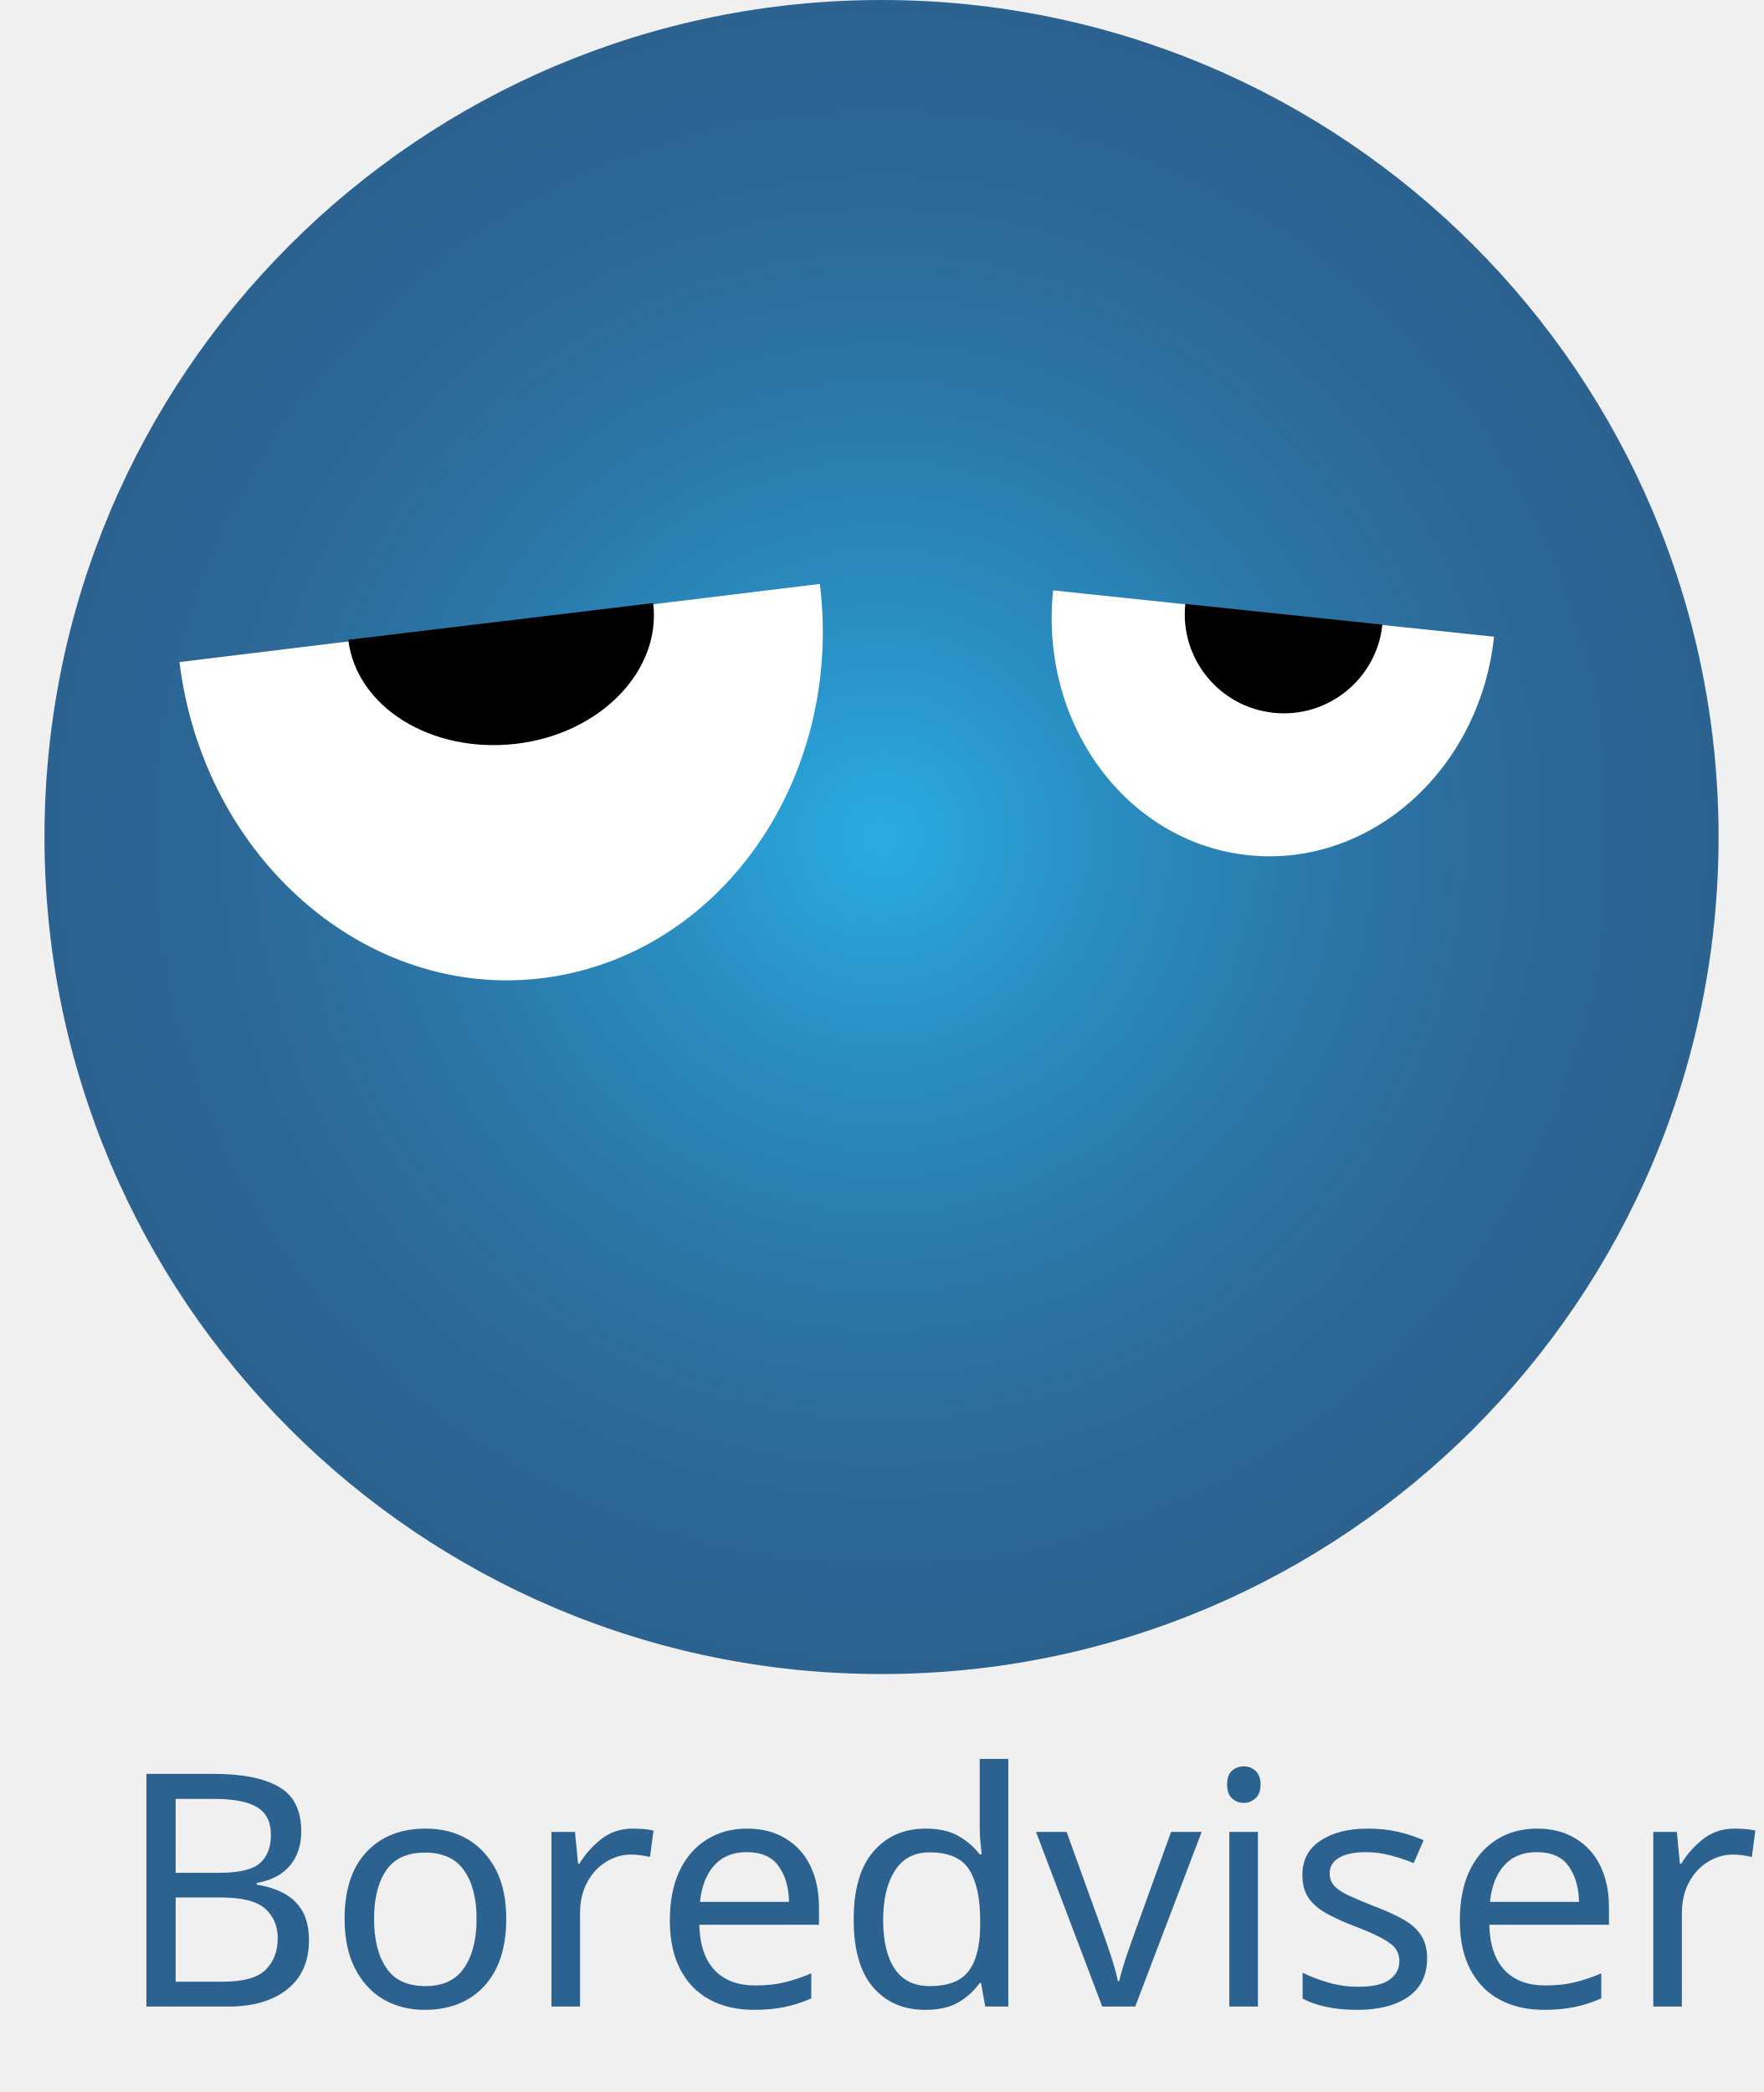
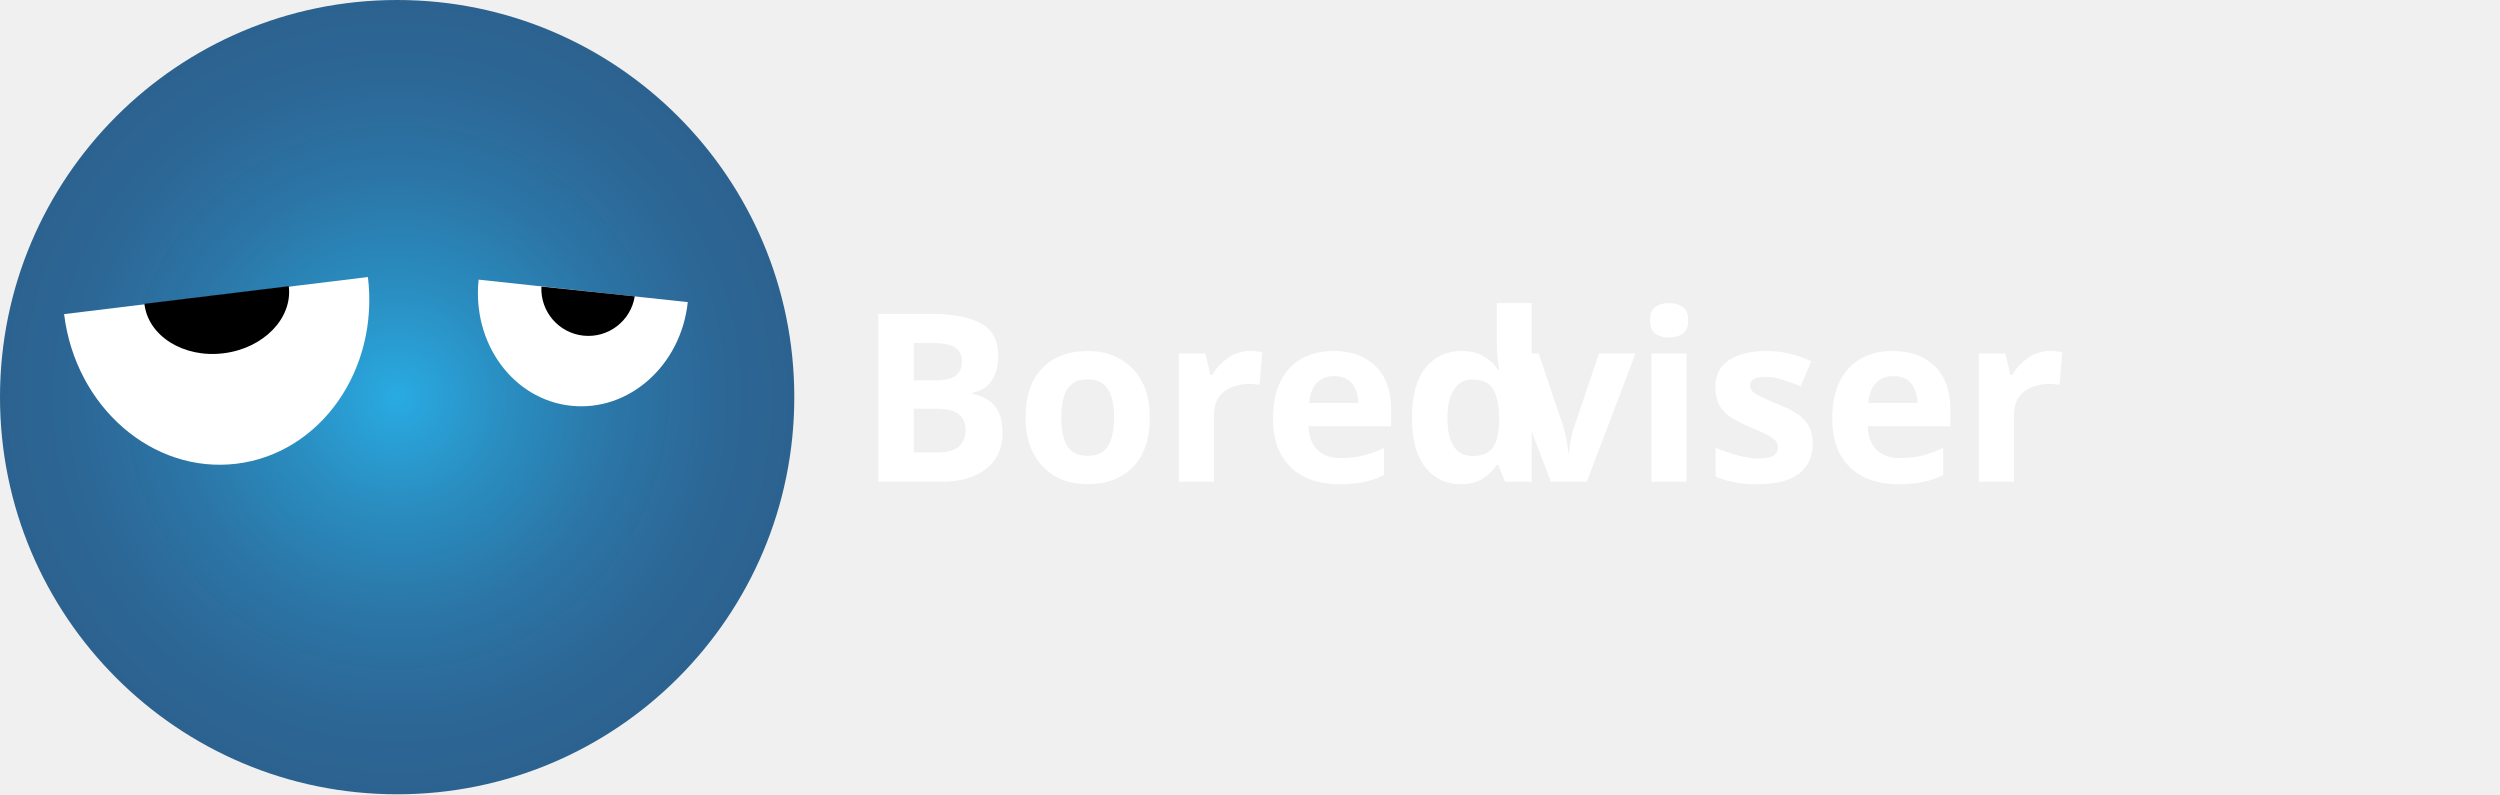
- <svg xmlns="http://www.w3.org/2000/svg" id="Layer_2" data-name="Layer 2" viewBox="0 0 125.25 148.61">
+ <svg xmlns="http://www.w3.org/2000/svg" id="Layer_2" data-name="Layer 2" viewBox="0 0 191.49 60.83">
  <defs>
-     <style>.cls-1{fill:url(#radial-gradient);}.cls-2{fill:#fff;}.cls-3{font-size:23.15px;fill:#2c6290;font-family:TrebuchetMS, Trebuchet MS;}</style>
-     <radialGradient id="radial-gradient" cx="62.62" cy="59.46" r="59.46" gradientUnits="userSpaceOnUse">
+     <style>.cls-1{fill:url(#radial-gradient);}.cls-2,.cls-3{fill:#fff;}.cls-3{font-size:18px;font-family:TrebuchetMS-Bold, Trebuchet MS;font-weight:700;}.cls-4{letter-spacing:0.03em;}</style>
+     <radialGradient id="radial-gradient" cx="30.42" cy="30.42" r="30.42" gradientUnits="userSpaceOnUse">
      <stop offset="0" stop-color="#29abe2" />
      <stop offset="0.28" stop-color="#2a8dc0" />
      <stop offset="0.56" stop-color="#2b75a6" />
      <stop offset="0.81" stop-color="#2c6796" />
      <stop offset="1" stop-color="#2c6290" />
    </radialGradient>
  </defs>
-   <circle class="cls-1" cx="62.62" cy="59.46" r="59.46" />
-   <path class="cls-2" d="M75.62,49.25c1.7,13.9-7.11,26.42-19.67,28S31.83,68.7,30.13,54.8" transform="translate(-17.38 -7.77)" />
-   <path class="cls-2" d="M123.51,53c-1,9.48-8.81,16.43-17.46,15.52S91.2,59.19,92.19,49.71" transform="translate(-17.38 -7.77)" />
-   <path d="M115.58,52.14a7,7,0,0,1-14-1.47" transform="translate(-17.38 -7.77)" />
-   <path d="M63.78,50.61c.59,4.82-3.78,9.31-9.76,10s-11.31-2.58-11.9-7.39" transform="translate(-17.38 -7.77)" />
-   <text class="cls-3" transform="translate(8.15 142.54)">Boredviser</text>
+   <circle class="cls-1" cx="30.42" cy="30.42" r="30.42" />
+   <path class="cls-2" d="M32.12,70.8c.87,7.12-3.64,13.52-10.07,14.3S9.72,80.75,8.85,73.64" transform="translate(-3.94 -49.58)" />
+   <path class="cls-2" d="M56.62,72.72c-.51,4.85-4.51,8.41-8.94,7.94S40.09,75.89,40.6,71" transform="translate(-3.94 -49.58)" />
+   <path d="M52.56,72.28a3.6,3.6,0,0,1-7.15-.75" transform="translate(-3.94 -49.58)" />
+   <path d="M26.06,71.5c.3,2.46-1.93,4.76-5,5.14S15.28,75.31,15,72.85" transform="translate(-3.94 -49.58)" />
+   <text class="cls-3" transform="translate(65.65 36.9)">Bored<tspan class="cls-4" x="49.39" y="0">v</tspan>
+     <tspan x="59.44" y="0">iser</tspan>
+   </text>
</svg>
